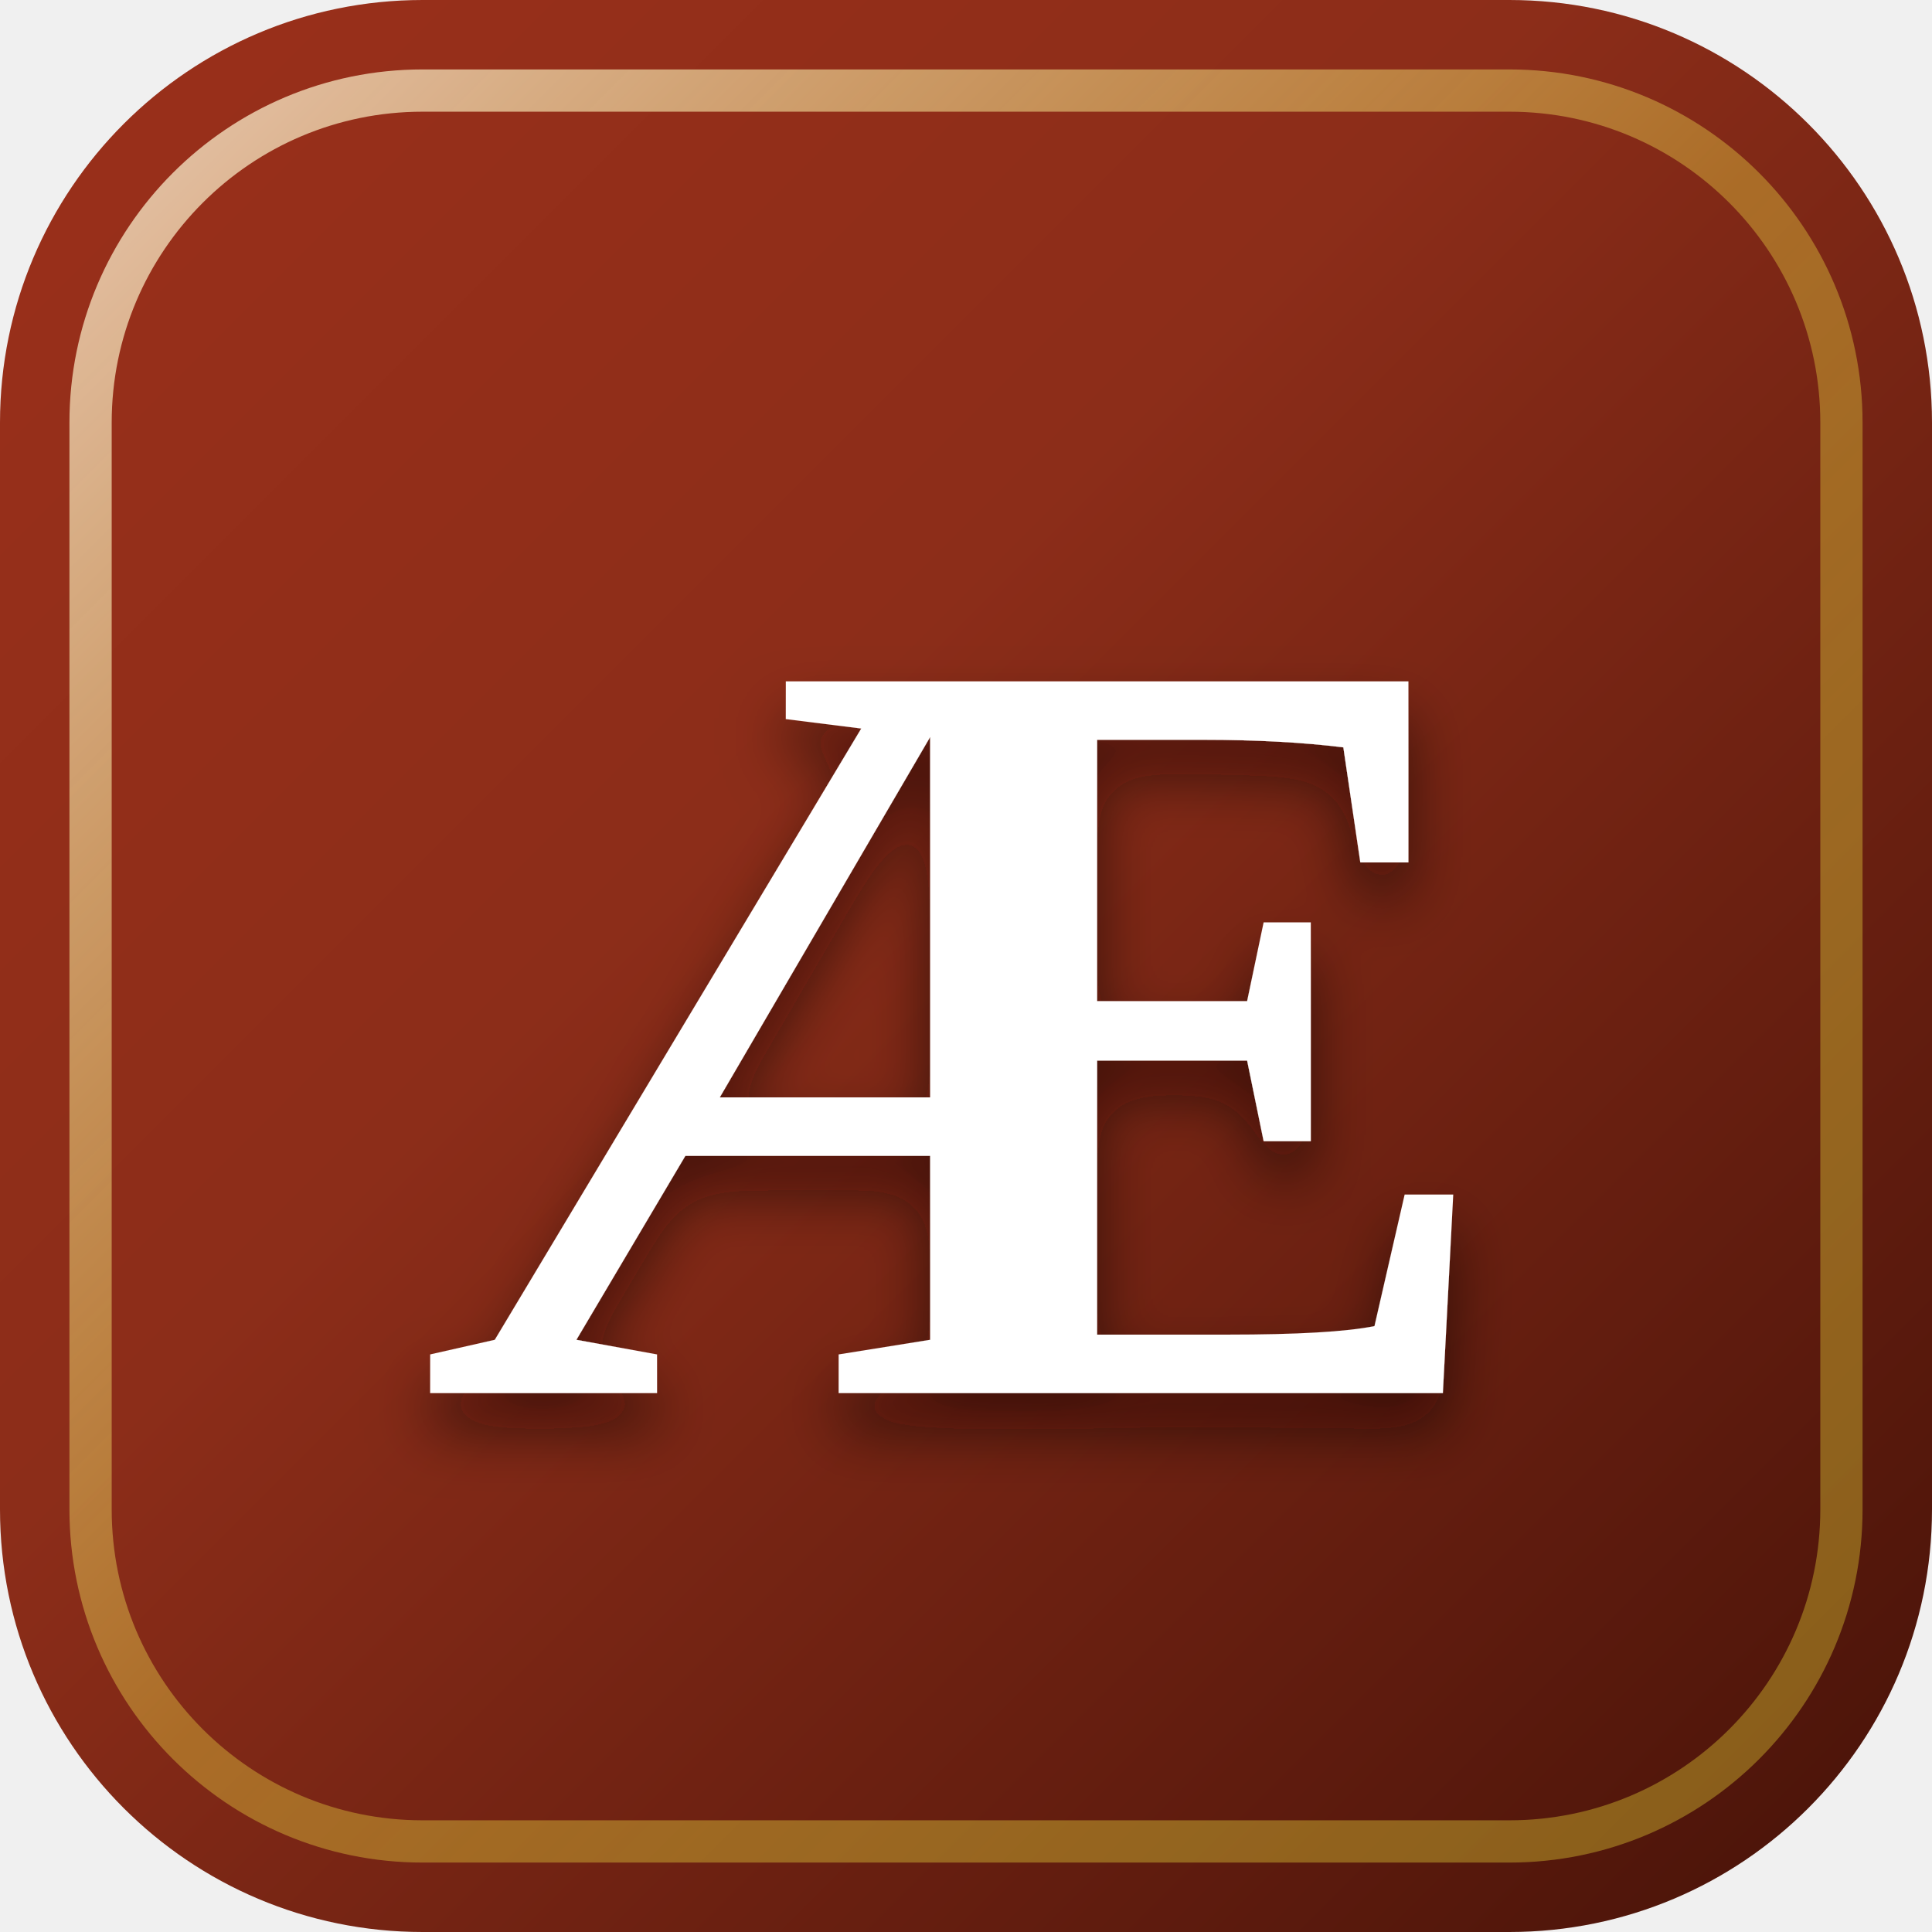
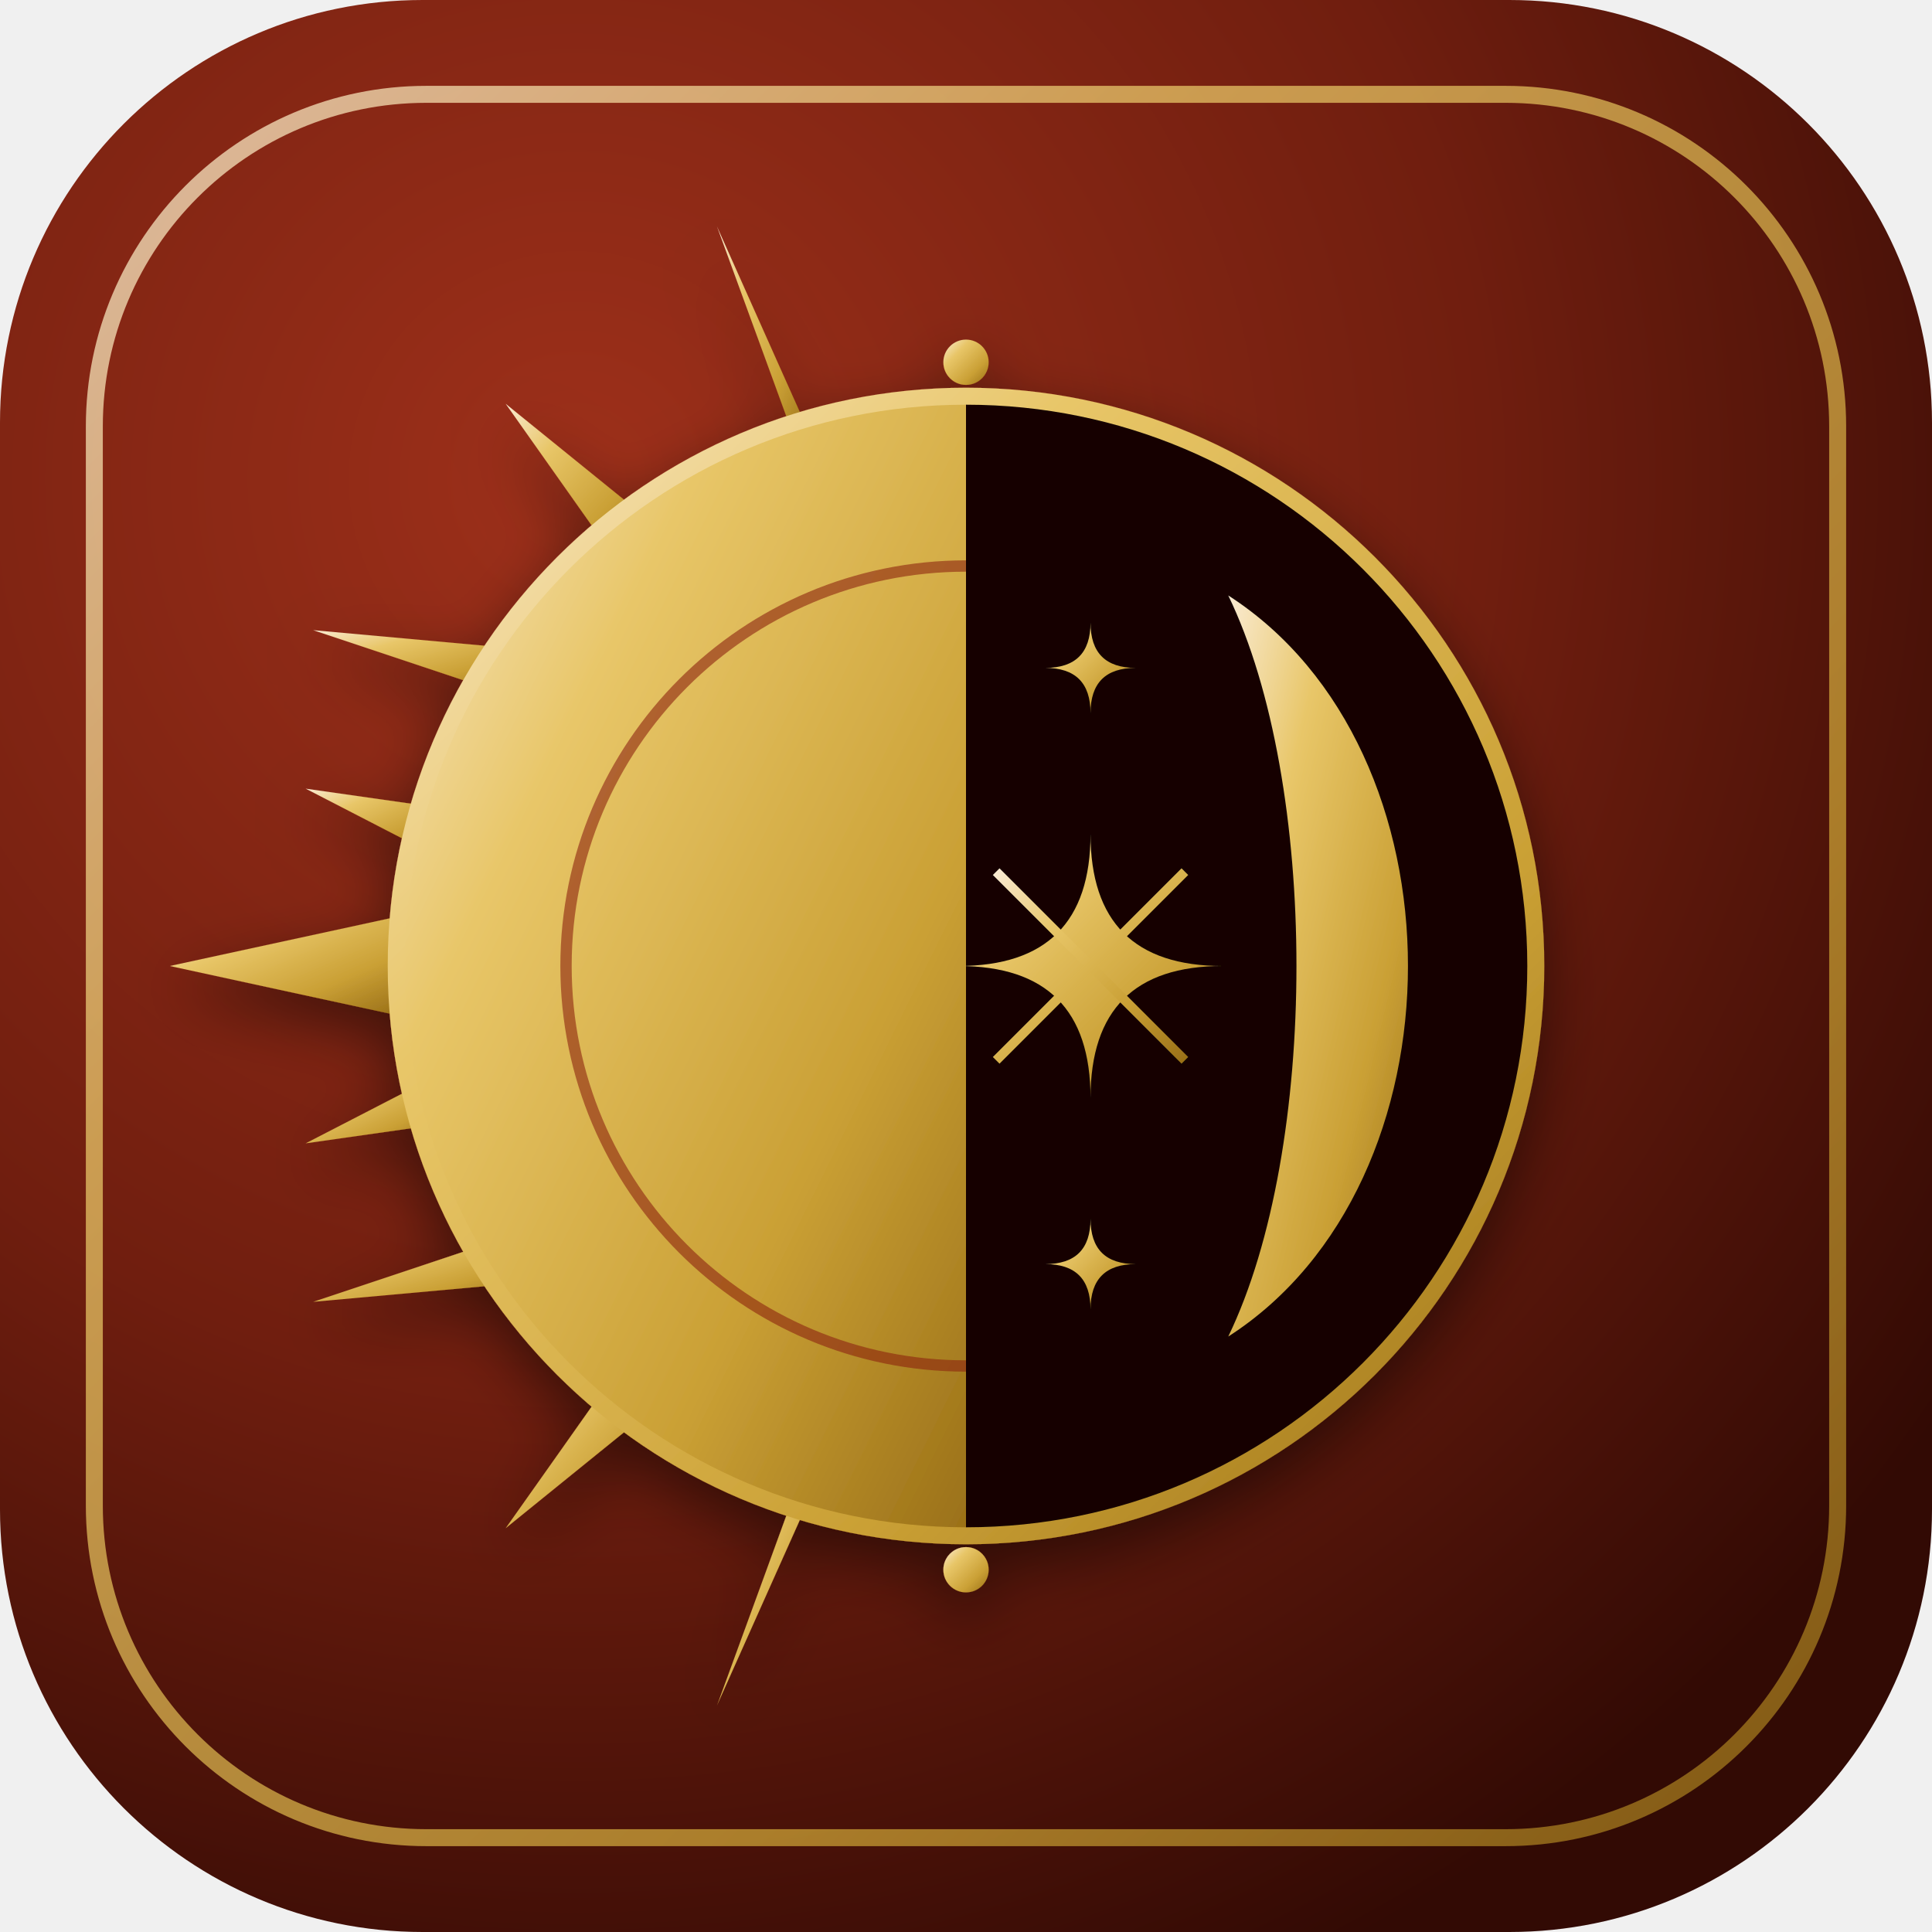
- <svg xmlns="http://www.w3.org/2000/svg" viewBox="0 0 64 64">
+ <svg xmlns="http://www.w3.org/2000/svg" viewBox="0 0 512 512" width="512" height="512">
  <defs>
-     <linearGradient id="carmineGrad" x1="0%" y1="0%" x2="100%" y2="100%">
-       <stop offset="0%" stop-color="#9b301a" />
-       <stop offset="40%" stop-color="#8c2d19" />
-       <stop offset="100%" stop-color="#461208" />
+     <radialGradient id="bgGrad" cx="30%" cy="25%" r="85%">
+       <stop offset="0%" stop-color="#9e301a" />
+       <stop offset="55%" stop-color="#701e0f" />
+       <stop offset="100%" stop-color="#320a04" />
+     </radialGradient>
+     <linearGradient id="goldGrad" x1="0%" y1="0%" x2="100%" y2="100%">
+       <stop offset="0%" stop-color="#faebd2" />
+       <stop offset="30%" stop-color="#e8c668" />
+       <stop offset="70%" stop-color="#caa035" />
+       <stop offset="100%" stop-color="#9a7018" />
    </linearGradient>
-     <linearGradient id="goldBorder" x1="0%" y1="0%" x2="100%" y2="100%">
-       <stop offset="0%" stop-color="#faebd2" stop-opacity="0.8" />
-       <stop offset="50%" stop-color="#d4af37" stop-opacity="0.5" />
-       <stop offset="100%" stop-color="#9a741e" stop-opacity="0.75" />
-     </linearGradient>
-     <filter id="subtleShadow" x="-20%" y="-20%" width="140%" height="140%">
-       <feDropShadow dx="0" dy="1.2" stdDeviation="1.0" flood-color="#140301" flood-opacity="0.55" />
+     <filter id="medallionShadow" x="-20%" y="-20%" width="140%" height="140%">
+       <feDropShadow dx="0" dy="6" stdDeviation="8" flood-color="#000000" flood-opacity="0.5" />
    </filter>
  </defs>
-   <rect x="0" y="0" width="64" height="64" rx="14" fill="url(#carmineGrad)" />
-   <rect x="3" y="3" width="58" height="58" rx="11" fill="none" stroke="url(#goldBorder)" stroke-width="1.4" />
-   <text x="32" y="34" font-family="'Gentium Plus', 'EB Garamond', 'Cardo', 'Georgia', 'Times New Roman', serif" font-size="36" font-weight="700" fill="#ffffff" text-anchor="middle" dominant-baseline="central" filter="url(#subtleShadow)">Æ</text>
+   <rect width="512" height="512" rx="112" fill="url(#bgGrad)" />
+   <rect x="25" y="25" width="462" height="462" rx="88" fill="none" stroke="url(#goldGrad)" stroke-width="4.5" stroke-opacity="0.75" />
+   <g filter="url(#medallionShadow)">
+     <polygon points="209,112 190,60 215,116" fill="url(#goldGrad)" />
+     <polygon points="171,137 134,107 163,148" fill="url(#goldGrad)" />
+     <polygon points="138,172 83,167 131,183" fill="url(#goldGrad)" />
+     <polygon points="116,214 81,209 114,226" fill="url(#goldGrad)" />
+     <polygon points="105,243 45,256 105,269" fill="url(#goldGrad)" />
+     <polygon points="114,286 81,303 116,298" fill="url(#goldGrad)" />
+     <polygon points="131,329 83,345 138,340" fill="url(#goldGrad)" />
+     <polygon points="163,364 134,405 171,375" fill="url(#goldGrad)" />
+     <polygon points="215,396 190,452 209,400" fill="url(#goldGrad)" />
+     <path d="M 256,105 A 151,151 0 0,1 256,407 Z" fill="#120403" />
+     <path d="M 325.5,157.8 C 389,198.6 389,313.4 325.5,354.2 C 349.6,304.4 349.6,207.6 325.5,157.8 Z" fill="url(#goldGrad)" />
+     <path d="M 289,221 Q 289,256 324,256 Q 289,256 289,291 Q 289,256 254,256 Q 289,256 289,221 Z" fill="url(#goldGrad)" />
+     <path d="M 264,231 L 314,281 M 314,231 L 264,281" stroke="url(#goldGrad)" stroke-width="2.5" />
+     <path d="M 289,165 Q 289,177 301,177 Q 289,177 289,189 Q 289,177 277,177 Q 289,177 289,165 Z" fill="url(#goldGrad)" />
+     <path d="M 289,323 Q 289,335 301,335 Q 289,335 289,347 Q 289,335 277,335 Q 289,335 289,323 Z" fill="url(#goldGrad)" />
+     <path d="M 256,105 A 151,151 0 0,0 256,407 Z" fill="url(#goldGrad)" />
+     <path d="M 256,150 A 106,106 0 0,0 256,362" fill="none" stroke="#8c2310" stroke-width="3" stroke-opacity="0.6" />
+     <circle cx="256" cy="256" r="151" fill="none" stroke="url(#goldGrad)" stroke-width="4.5" />
+     <line x1="256" y1="96" x2="256" y2="416" stroke="url(#goldGrad)" stroke-width="5" stroke-linecap="round" />
+     <circle cx="256" cy="96" r="6" fill="url(#goldGrad)" />
+     <circle cx="256" cy="416" r="6" fill="url(#goldGrad)" />
+   </g>
</svg>
